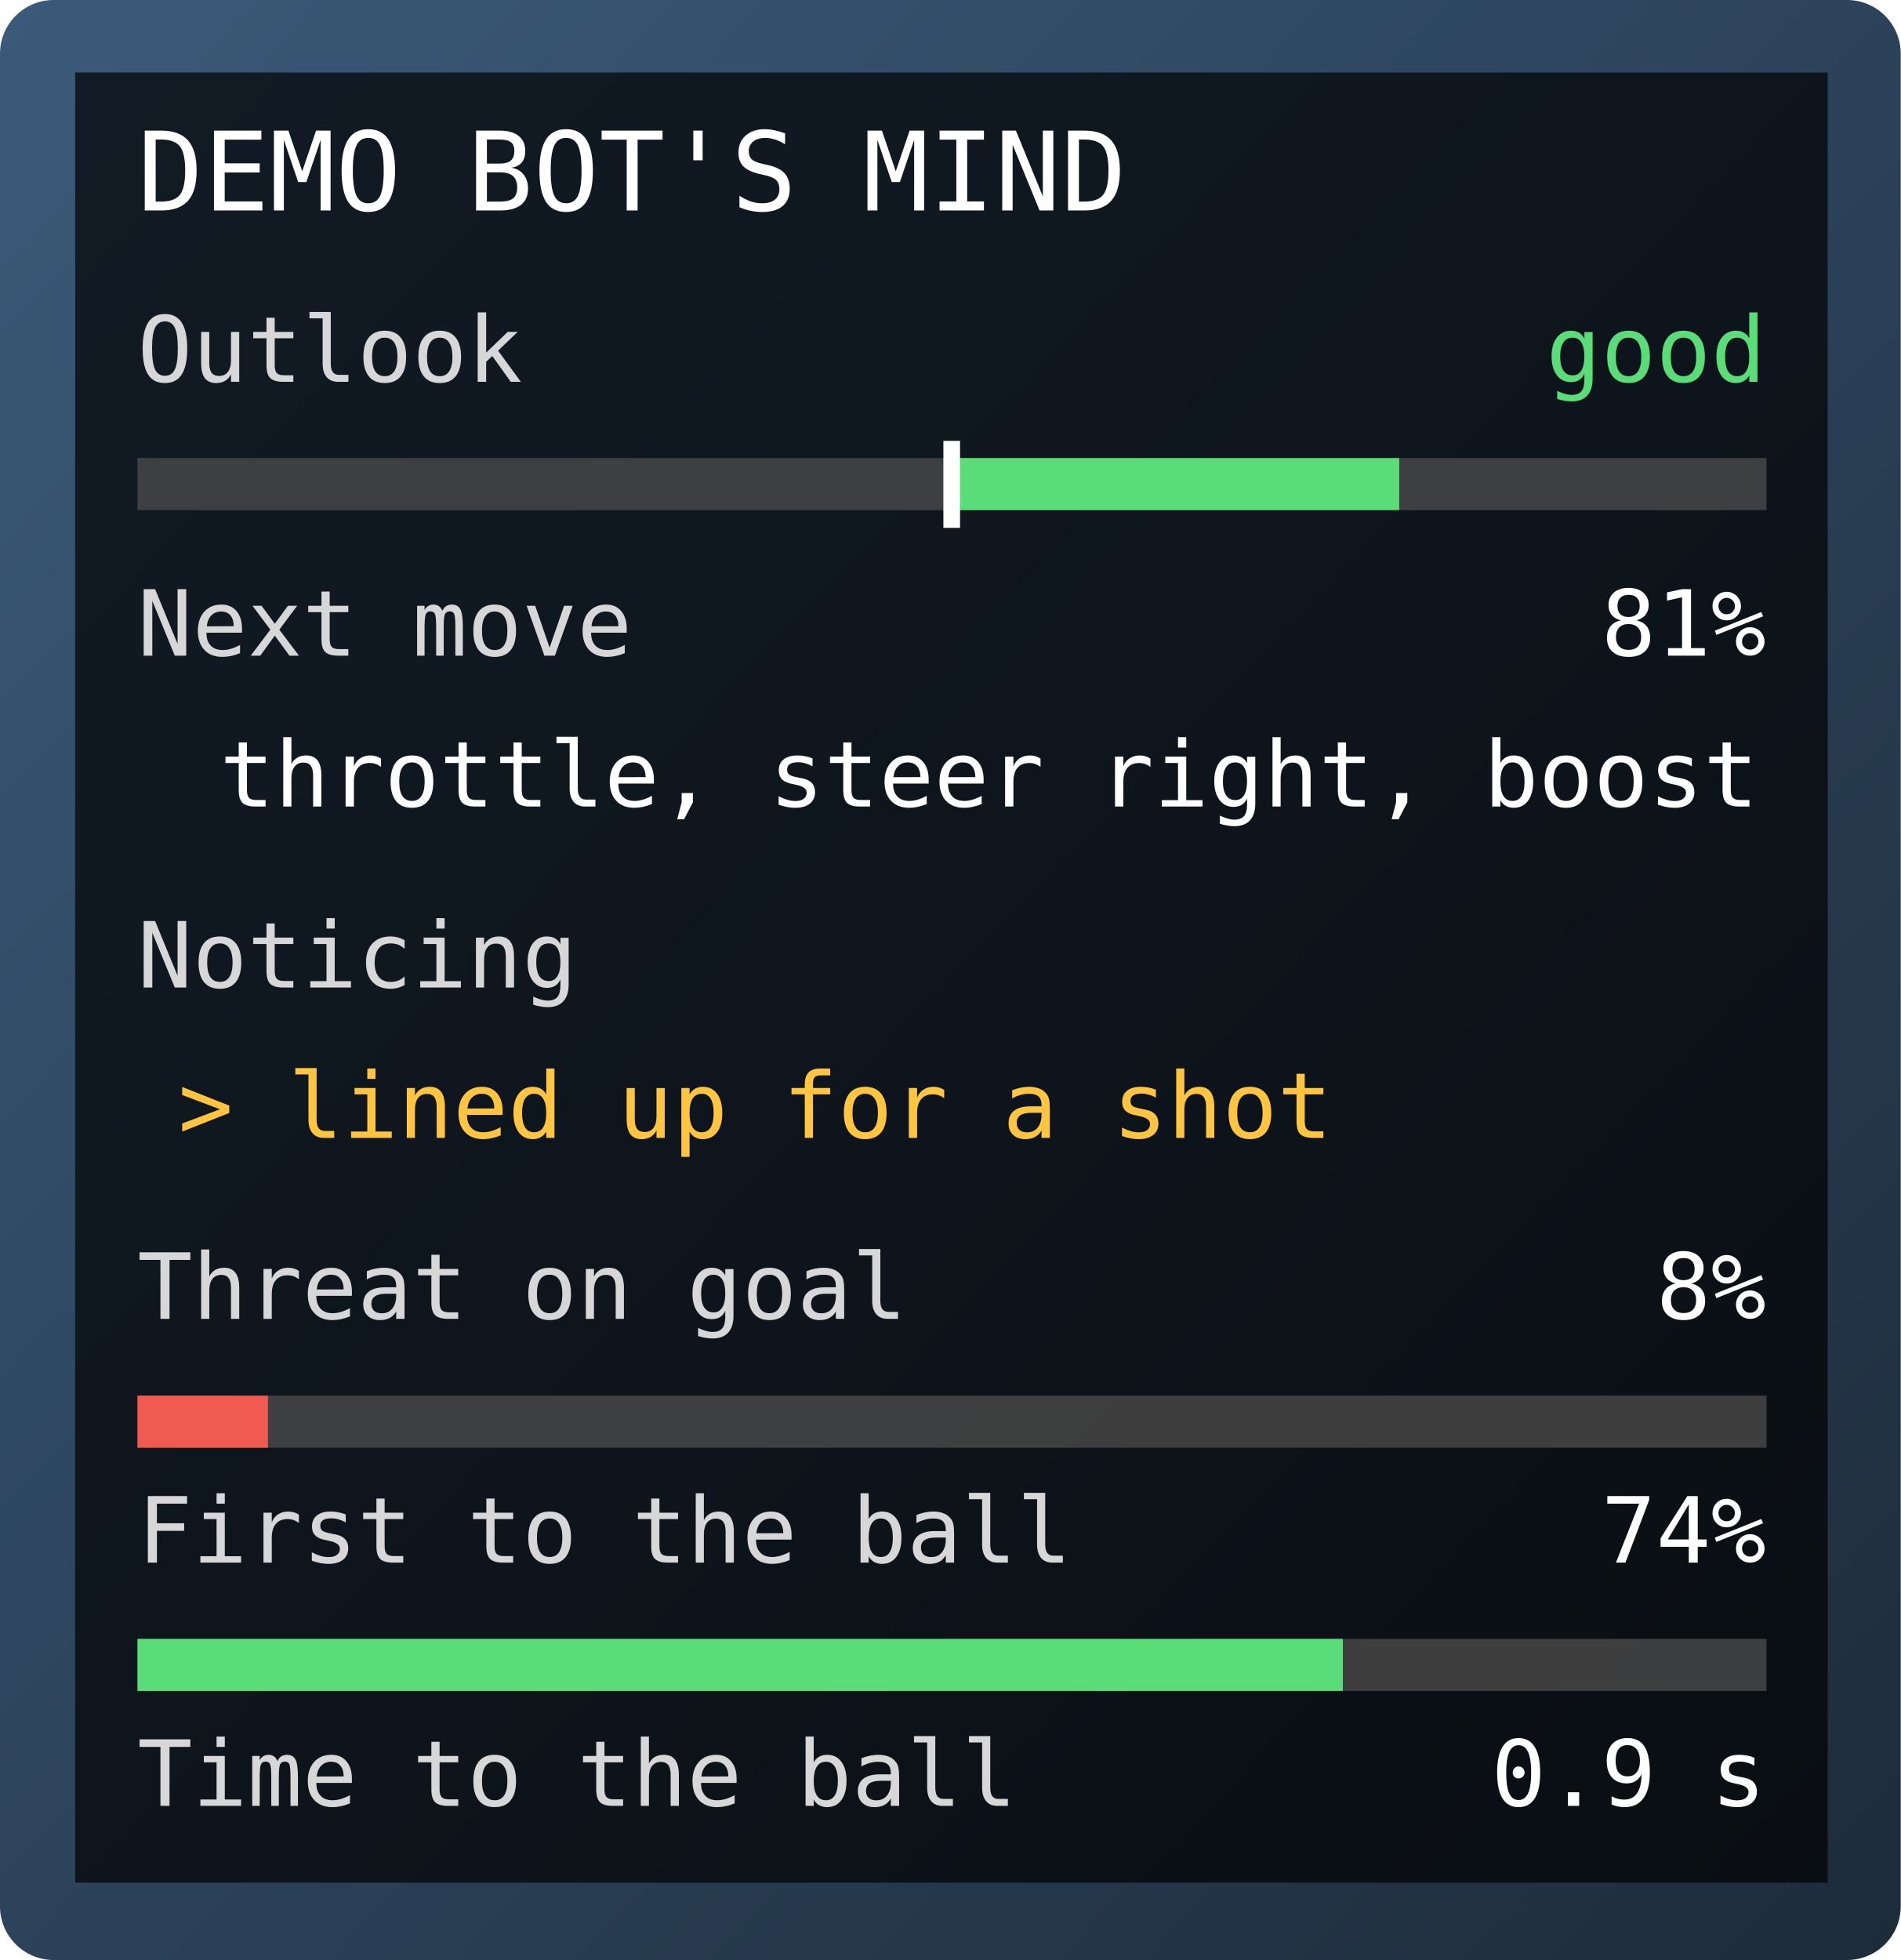
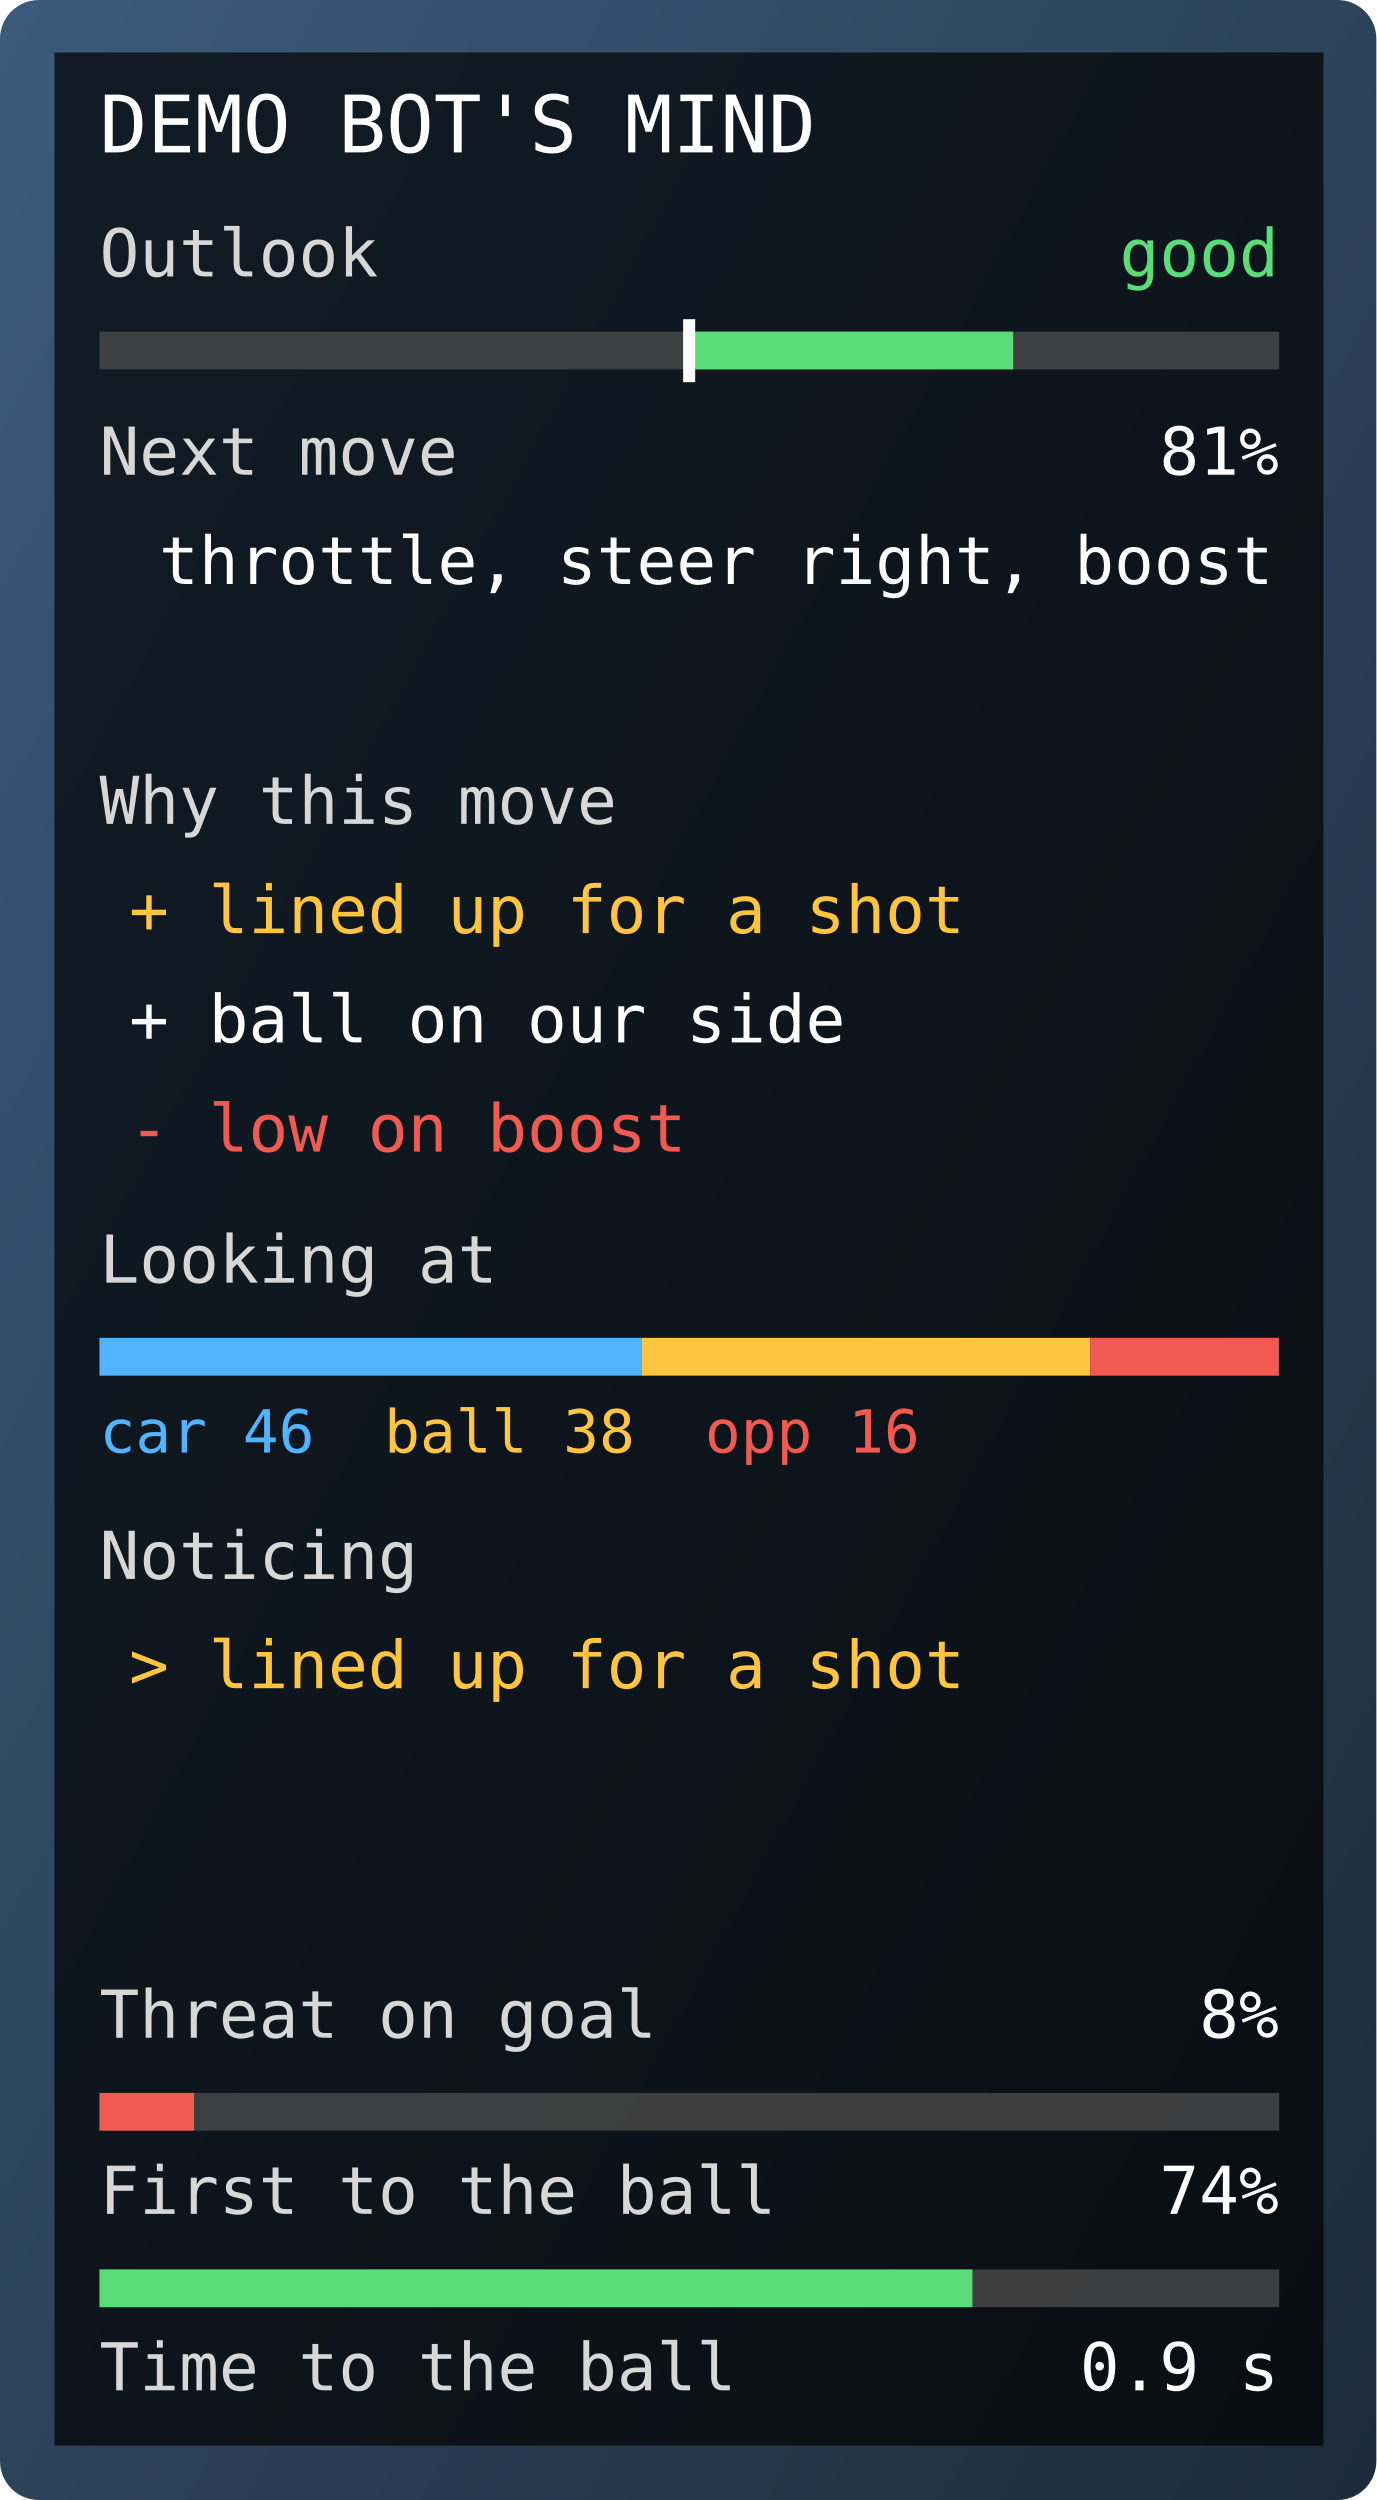
- <svg xmlns="http://www.w3.org/2000/svg" viewBox="9 304 354 365" width="496" role="img" aria-label="The thoughts overlay's panel">
+ <svg xmlns="http://www.w3.org/2000/svg" viewBox="9 304 354 643" width="496" role="img" aria-label="The thoughts overlay's panel">
  <defs>
    <linearGradient id="bg" x1="0" y1="0" x2="1" y2="1">
      <stop offset="0" stop-color="#3b5a7a" />
      <stop offset="1" stop-color="#1d2b3a" />
    </linearGradient>
  </defs>
-   <rect x="9" y="304" width="354" height="365" fill="url(#bg)" rx="10" />
+   <rect x="9" y="304" width="354" height="643" fill="url(#bg)" rx="10" />
  <g font-family="Consolas, Menlo, 'DejaVu Sans Mono', monospace">
-     <rect x="23.0" y="317.5" width="326.4" height="337.1" fill="rgb(0,0,0)" fill-opacity="0.69" />
+     <rect x="23.0" y="317.5" width="326.4" height="615.5" fill="rgb(0,0,0)" fill-opacity="0.69" />
    <text x="34.6" y="343.2" font-size="20.4" text-anchor="start" fill="rgb(255,255,255)">DEMO BOT'S MIND</text>
    <text x="34.6" y="375.1" font-size="17.0" text-anchor="start" fill="rgb(215,215,215)">Outlook</text>
    <text x="337.9" y="375.1" font-size="17.0" text-anchor="end" fill="rgb(90,220,120)">good</text>
    <rect x="34.6" y="389.3" width="303.4" height="9.7" fill="rgb(70,70,70)" fill-opacity="0.86" />
    <rect x="186.2" y="389.3" width="83.4" height="9.7" fill="rgb(90,220,120)" fill-opacity="1.00" />
    <rect x="184.7" y="386.1" width="3.1" height="16.2" fill="rgb(255,255,255)" fill-opacity="1.00" />
    <text x="34.6" y="426.1" font-size="17.0" text-anchor="start" fill="rgb(215,215,215)">Next move</text>
    <text x="337.9" y="426.1" font-size="17.0" text-anchor="end" fill="rgb(255,255,255)">81%</text>
    <text x="49.9" y="454.2" font-size="17.0" text-anchor="start" fill="rgb(255,255,255)">throttle, steer right, boost</text>
-     <text x="34.6" y="487.9" font-size="17.0" text-anchor="start" fill="rgb(215,215,215)">Noticing</text>
-     <text x="42.2" y="515.9" font-size="17.0" text-anchor="start" fill="rgb(255,196,64)">&gt; lined up for a shot</text>
-     <text x="34.6" y="549.6" font-size="17.0" text-anchor="start" fill="rgb(215,215,215)">Threat on goal</text>
-     <text x="337.9" y="549.6" font-size="17.0" text-anchor="end" fill="rgb(255,255,255)">8%</text>
-     <rect x="34.6" y="563.9" width="303.4" height="9.7" fill="rgb(70,70,70)" fill-opacity="0.86" />
-     <rect x="34.6" y="563.9" width="24.3" height="9.7" fill="rgb(240,90,80)" fill-opacity="1.00" />
-     <text x="34.6" y="595.0" font-size="17.0" text-anchor="start" fill="rgb(215,215,215)">First to the ball</text>
-     <text x="337.9" y="595.0" font-size="17.0" text-anchor="end" fill="rgb(255,255,255)">74%</text>
-     <rect x="34.6" y="609.2" width="303.4" height="9.7" fill="rgb(70,70,70)" fill-opacity="0.86" />
-     <rect x="34.6" y="609.2" width="224.5" height="9.7" fill="rgb(90,220,120)" fill-opacity="1.00" />
-     <text x="34.6" y="640.3" font-size="17.0" text-anchor="start" fill="rgb(215,215,215)">Time to the ball</text>
-     <text x="337.9" y="640.3" font-size="17.0" text-anchor="end" fill="rgb(255,255,255)">0.9 s</text>
+     <text x="34.6" y="515.9" font-size="17.0" text-anchor="start" fill="rgb(215,215,215)">Why this move</text>
+     <text x="42.2" y="544.0" font-size="17.0" text-anchor="start" fill="rgb(255,196,64)">+ lined up for a shot</text>
+     <text x="42.2" y="572.1" font-size="17.0" text-anchor="start" fill="rgb(255,255,255)">+ ball on our side</text>
+     <text x="42.2" y="600.2" font-size="17.0" text-anchor="start" fill="rgb(240,90,80)">- low on boost</text>
+     <text x="34.6" y="633.9" font-size="17.0" text-anchor="start" fill="rgb(215,215,215)">Looking at</text>
+     <rect x="34.6" y="648.1" width="303.4" height="9.7" fill="rgb(70,70,70)" fill-opacity="0.86" />
+     <rect x="34.6" y="648.1" width="139.5" height="9.7" fill="rgb(80,180,255)" fill-opacity="1.00" />
+     <rect x="174.1" y="648.1" width="115.3" height="9.7" fill="rgb(255,196,64)" fill-opacity="1.00" />
+     <rect x="289.4" y="648.1" width="48.5" height="9.7" fill="rgb(240,90,80)" fill-opacity="1.00" />
+     <text x="34.6" y="677.6" font-size="15.3" text-anchor="start" fill="rgb(80,180,255)">car 46</text>
+     <text x="107.8" y="677.6" font-size="15.3" text-anchor="start" fill="rgb(255,196,64)">ball 38</text>
+     <text x="190.3" y="677.6" font-size="15.3" text-anchor="start" fill="rgb(240,90,80)">opp 16</text>
+     <text x="34.6" y="710.1" font-size="17.0" text-anchor="start" fill="rgb(215,215,215)">Noticing</text>
+     <text x="42.2" y="738.2" font-size="17.0" text-anchor="start" fill="rgb(255,196,64)">&gt; lined up for a shot</text>
+     <text x="34.6" y="828.1" font-size="17.0" text-anchor="start" fill="rgb(215,215,215)">Threat on goal</text>
+     <text x="337.9" y="828.1" font-size="17.0" text-anchor="end" fill="rgb(255,255,255)">8%</text>
+     <rect x="34.6" y="842.3" width="303.4" height="9.7" fill="rgb(70,70,70)" fill-opacity="0.86" />
+     <rect x="34.6" y="842.3" width="24.3" height="9.7" fill="rgb(240,90,80)" fill-opacity="1.00" />
+     <text x="34.6" y="873.4" font-size="17.0" text-anchor="start" fill="rgb(215,215,215)">First to the ball</text>
+     <text x="337.9" y="873.4" font-size="17.0" text-anchor="end" fill="rgb(255,255,255)">74%</text>
+     <rect x="34.6" y="887.7" width="303.4" height="9.7" fill="rgb(70,70,70)" fill-opacity="0.86" />
+     <rect x="34.6" y="887.7" width="224.5" height="9.7" fill="rgb(90,220,120)" fill-opacity="1.00" />
+     <text x="34.6" y="918.8" font-size="17.0" text-anchor="start" fill="rgb(215,215,215)">Time to the ball</text>
+     <text x="337.9" y="918.8" font-size="17.0" text-anchor="end" fill="rgb(255,255,255)">0.9 s</text>
  </g>
</svg>
